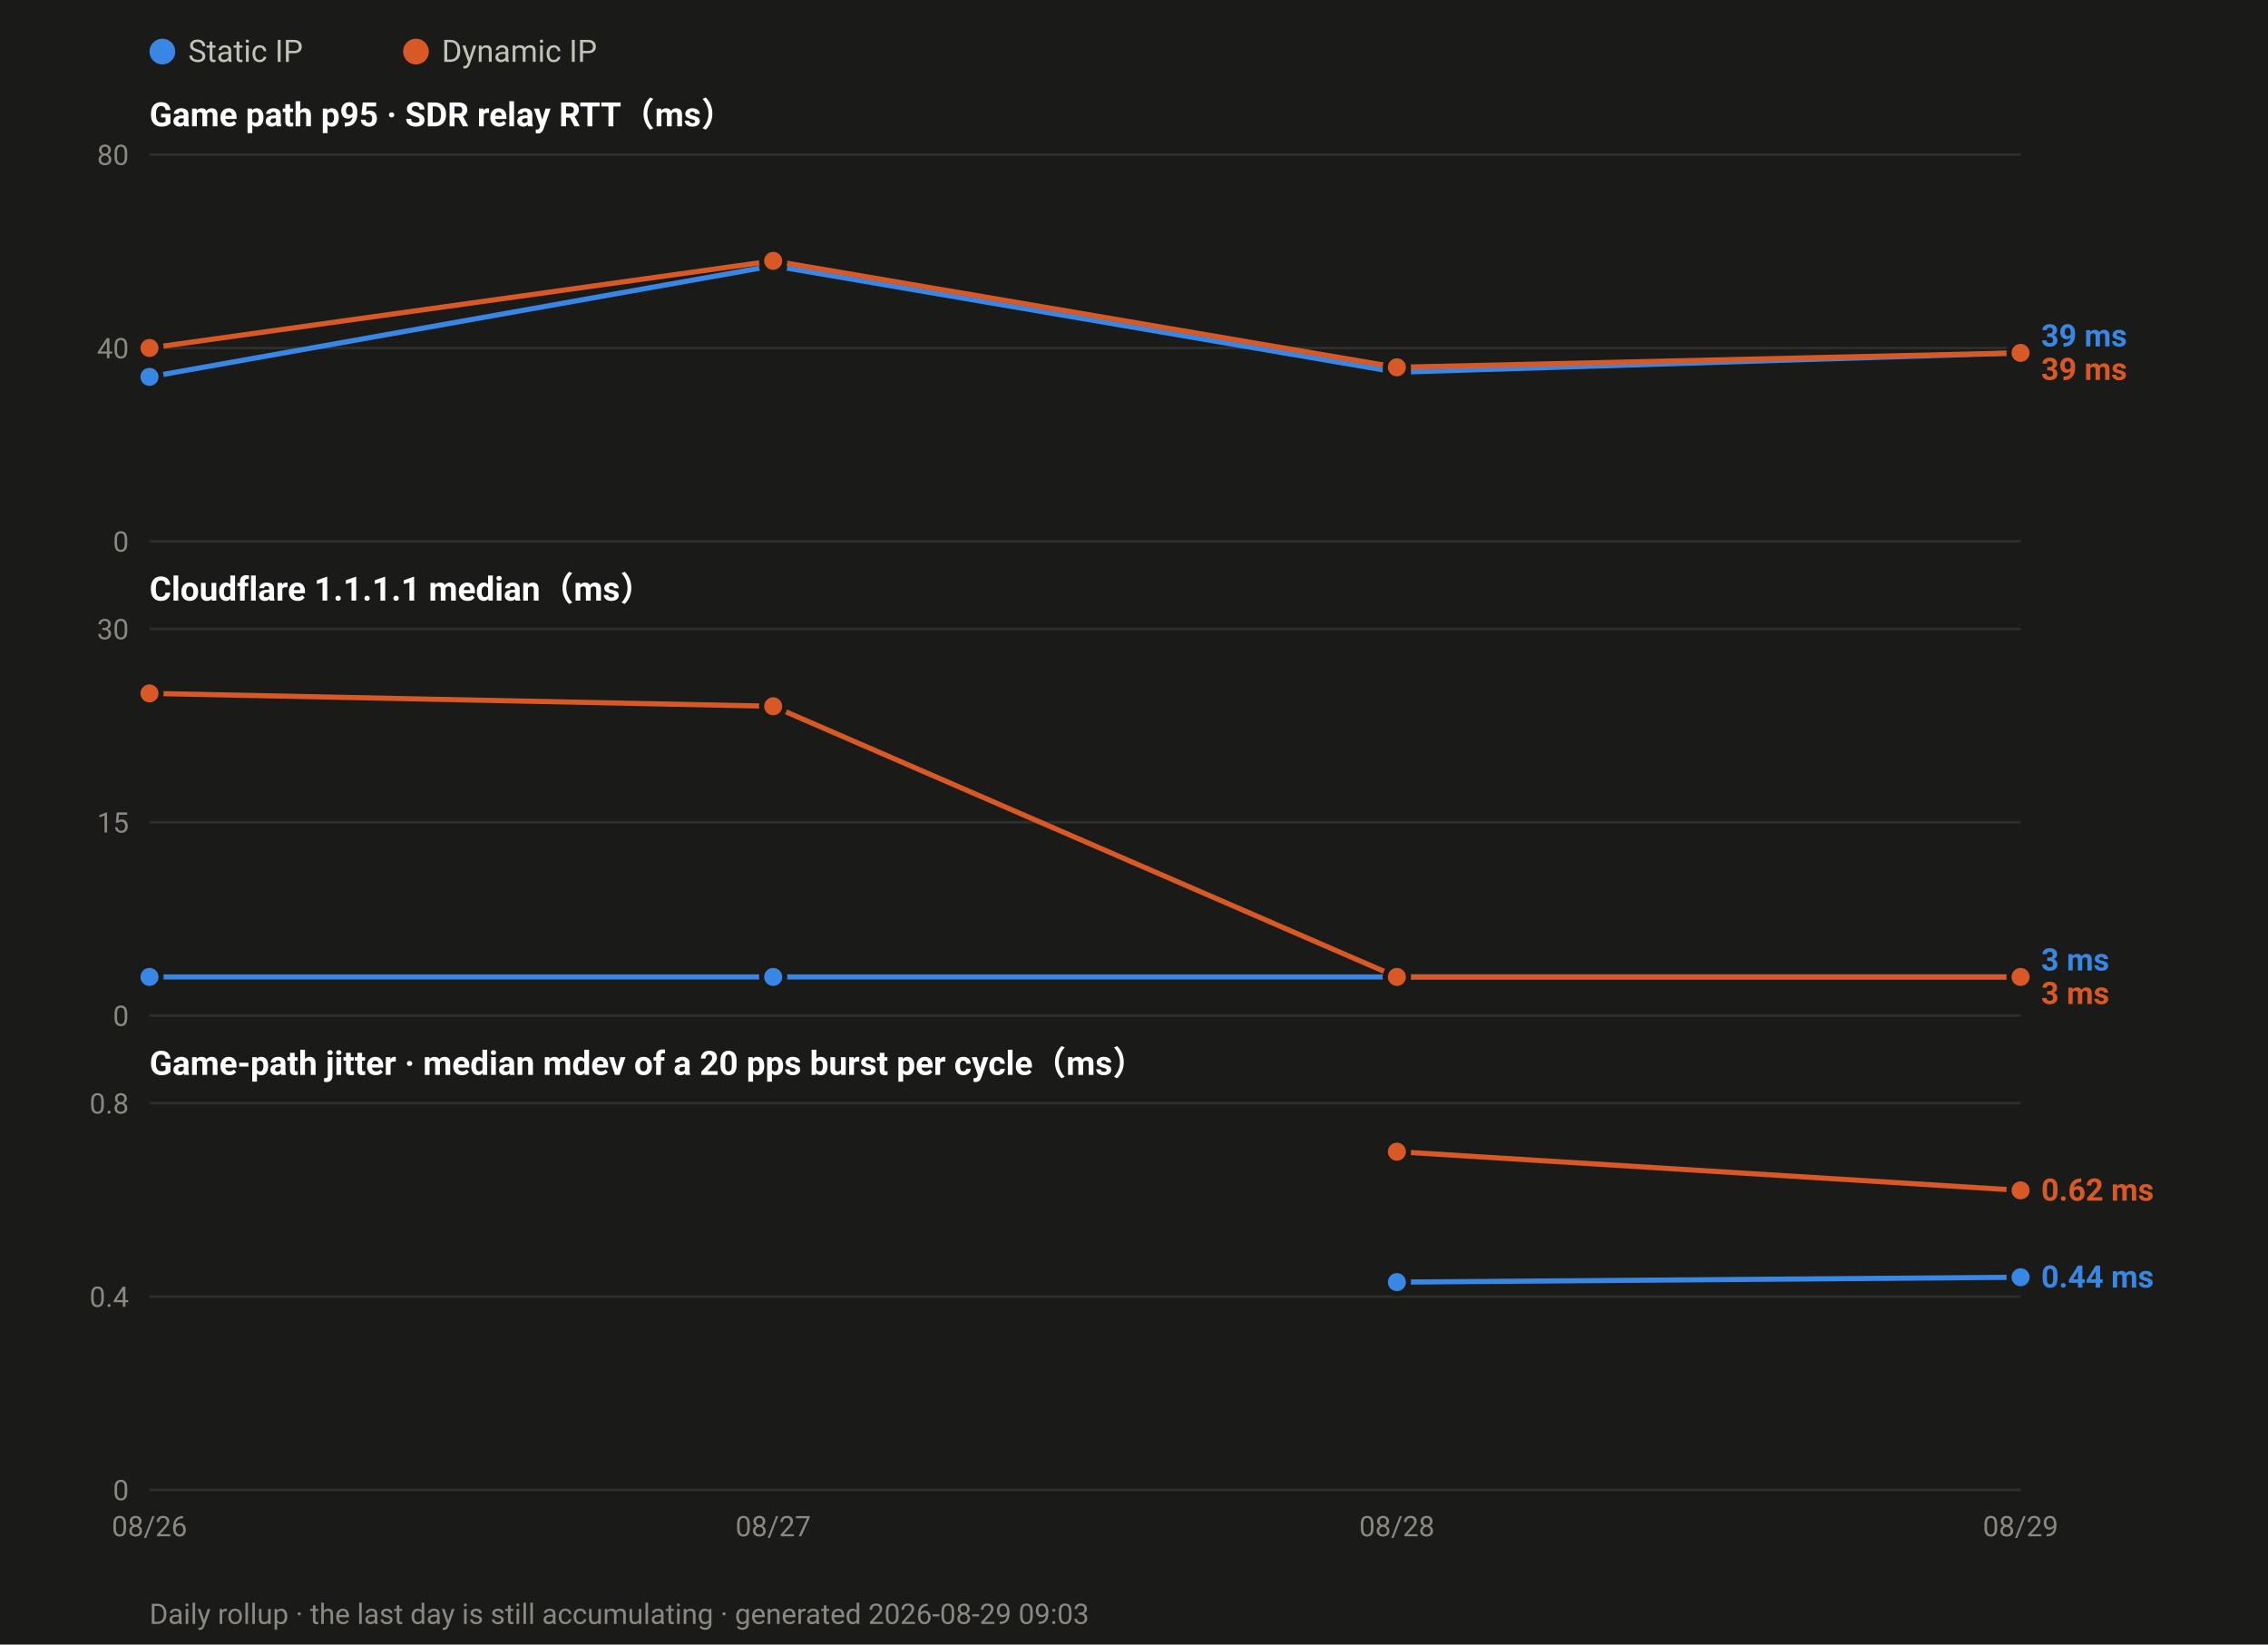
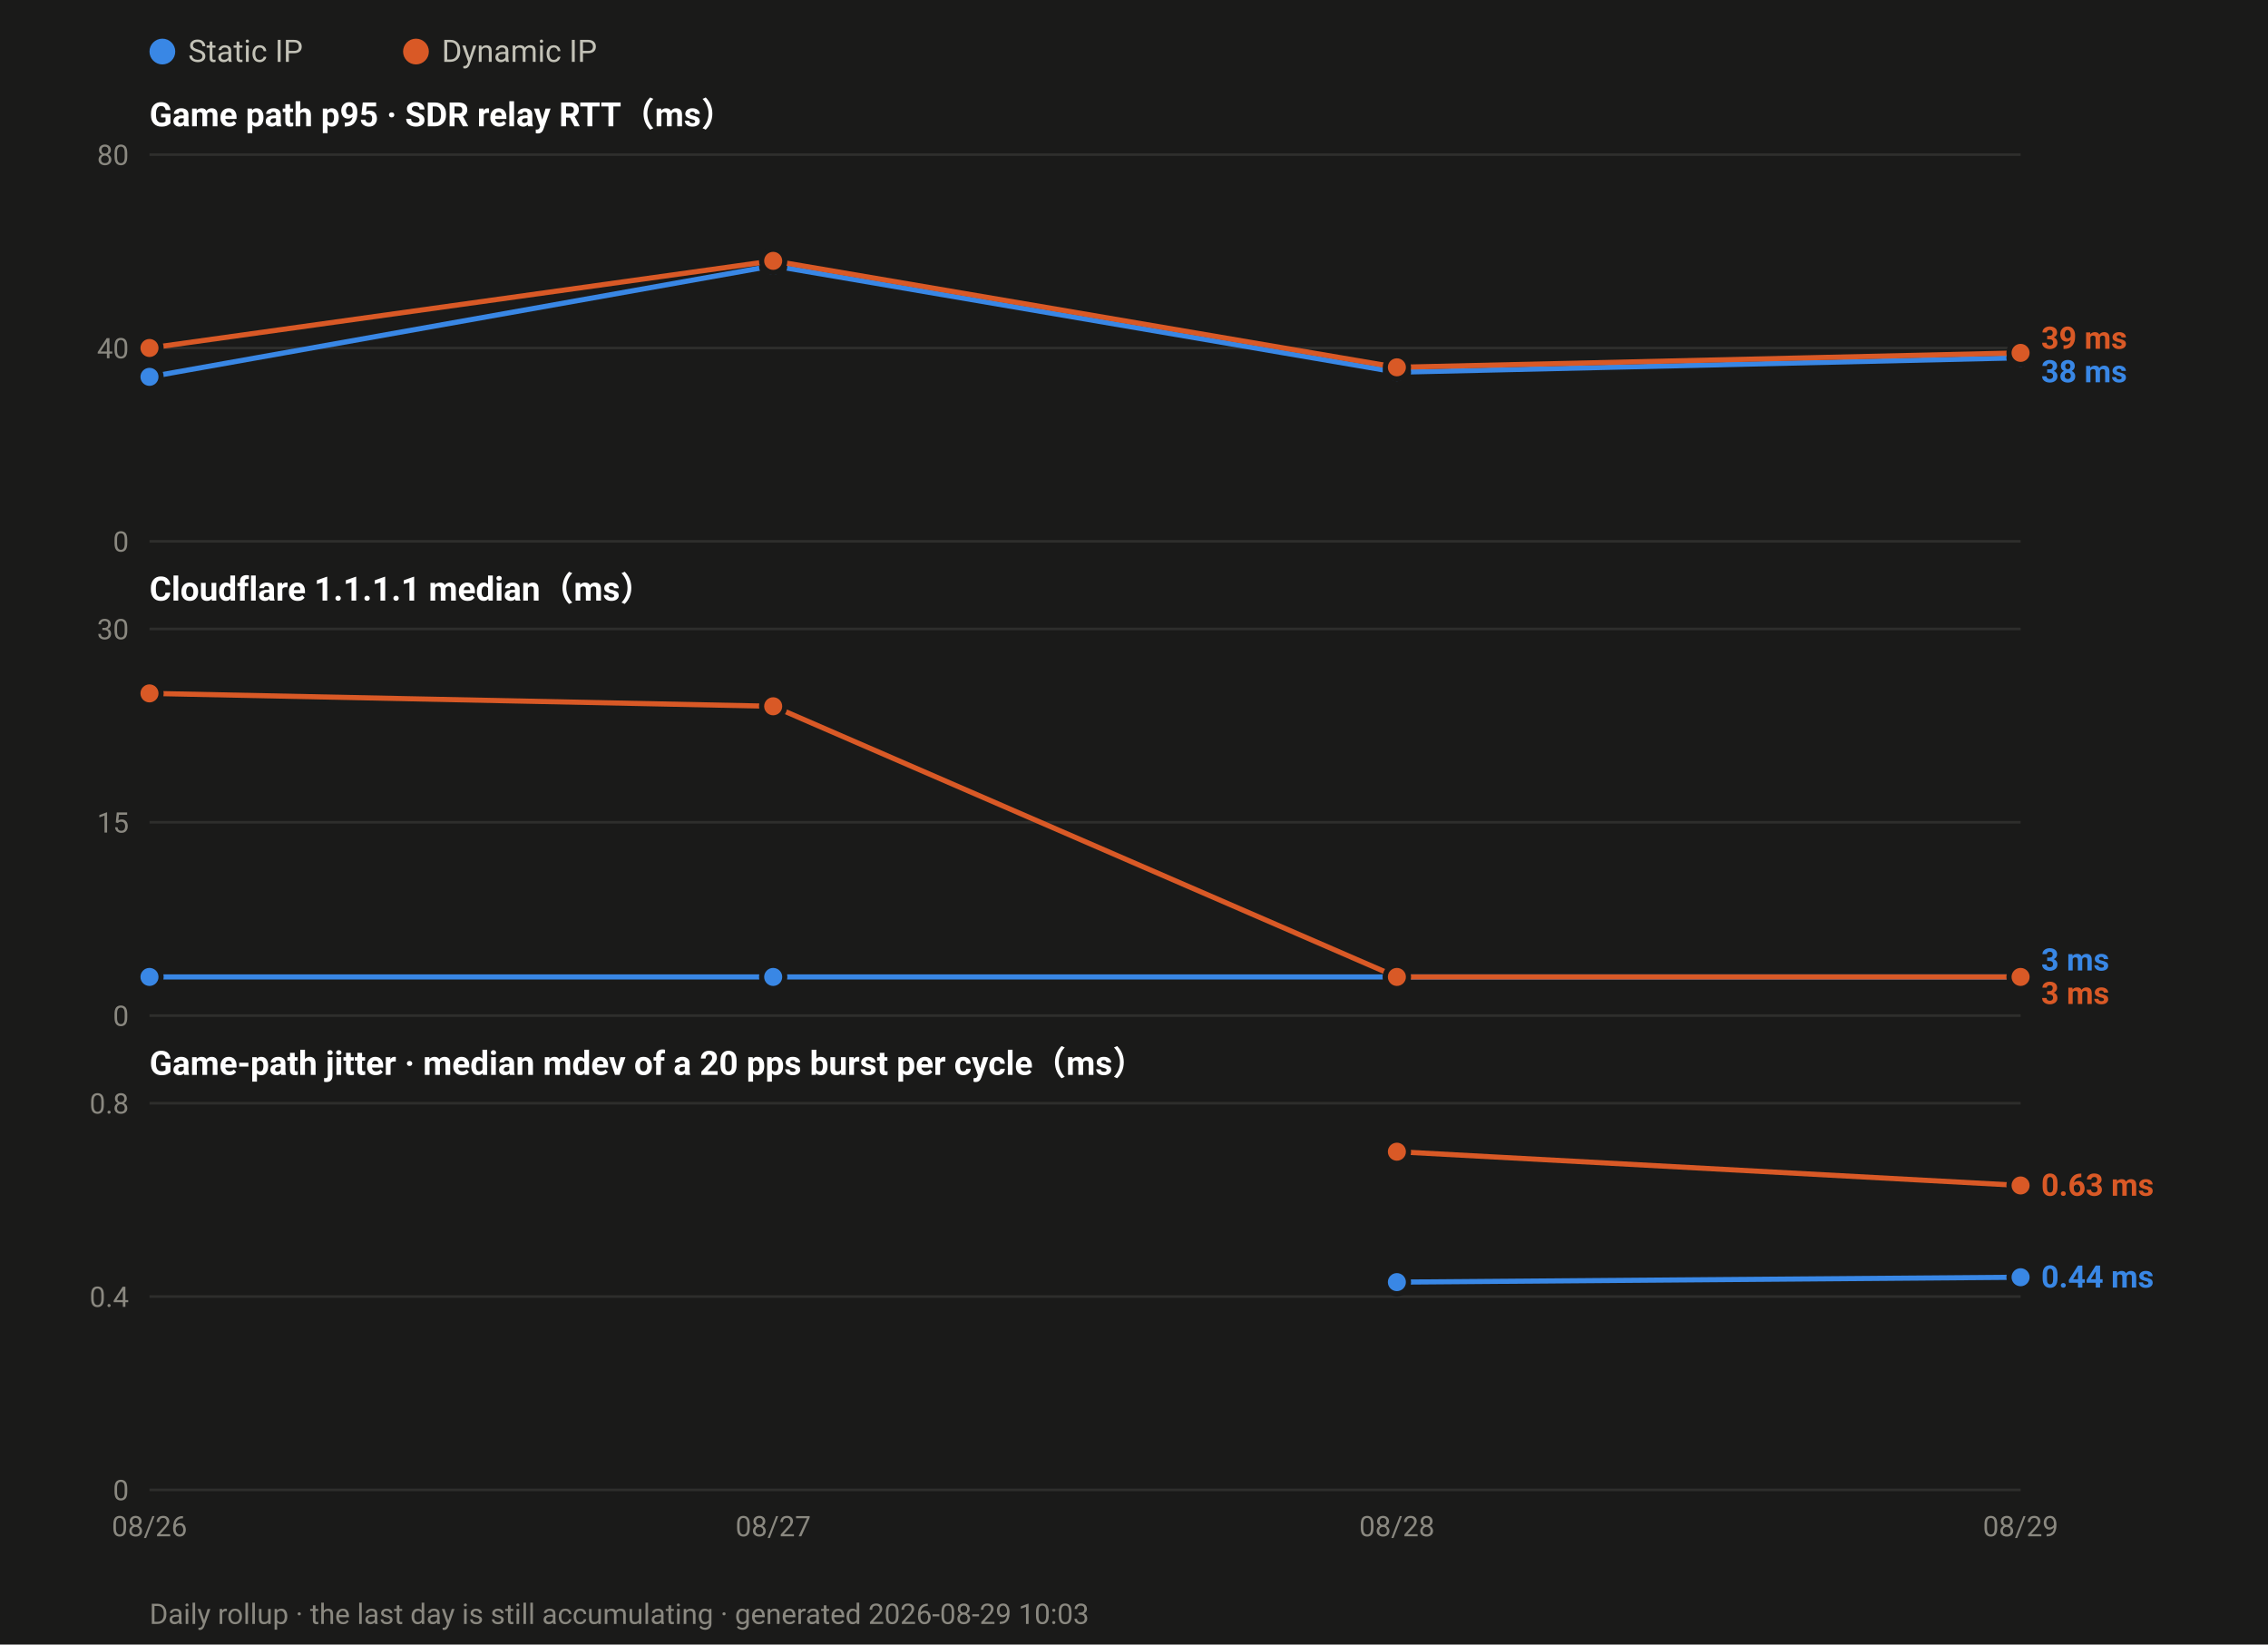
<svg xmlns="http://www.w3.org/2000/svg" width="880" height="638" viewBox="0 0 880 638" font-family="ui-sans-serif,-apple-system,Segoe UI,Roboto,Helvetica,Arial,sans-serif">
  <rect width="880" height="638" fill="#1a1a19" />
  <circle cx="63.0" cy="20" r="5" fill="#3987e5" />
  <text x="73.0" y="24" font-size="12" fill="#c3c2b7">Static IP</text>
  <circle cx="161.4" cy="20" r="5" fill="#d95926" />
  <text x="171.4" y="24" font-size="12" fill="#c3c2b7">Dynamic IP</text>
  <text x="58" y="49.0" font-size="13" font-weight="600" fill="#ffffff">Game path p95 · SDR relay RTT（ms）</text>
  <line x1="58" y1="210.0" x2="784.0" y2="210.0" stroke="#2e2e2c" stroke-width="1" />
  <text x="50" y="214.0" font-size="11" text-anchor="end" fill="#8a8880">0</text>
  <line x1="58" y1="135.0" x2="784.0" y2="135.0" stroke="#2e2e2c" stroke-width="1" />
  <text x="50" y="139.0" font-size="11" text-anchor="end" fill="#8a8880">40</text>
  <line x1="58" y1="60.0" x2="784.0" y2="60.0" stroke="#2e2e2c" stroke-width="1" />
  <text x="50" y="64.0" font-size="11" text-anchor="end" fill="#8a8880">80</text>
-   <polyline fill="none" stroke="#3987e5" stroke-width="2" stroke-linejoin="round" points="58.0,146.2 300.0,103.1 542.0,144.4 784.0,136.9" />
+   <polyline fill="none" stroke="#3987e5" stroke-width="2" stroke-linejoin="round" points="58.0,146.2 300.0,103.1 542.0,144.4 784.0,138.8" />
  <circle cx="58.0" cy="146.2" r="4.5" fill="#3987e5" stroke="#1a1a19" stroke-width="2" />
  <circle cx="300.0" cy="103.1" r="4.5" fill="#3987e5" stroke="#1a1a19" stroke-width="2" />
  <circle cx="542.0" cy="144.4" r="4.5" fill="#3987e5" stroke="#1a1a19" stroke-width="2" />
-   <circle cx="784.0" cy="136.9" r="4.5" fill="#3987e5" stroke="#1a1a19" stroke-width="2" />
+   <circle cx="784.0" cy="138.8" r="4.5" fill="#3987e5" stroke="#1a1a19" stroke-width="2" />
  <polyline fill="none" stroke="#d95926" stroke-width="2" stroke-linejoin="round" points="58.0,135.0 300.0,101.2 542.0,142.5 784.0,136.9" />
  <circle cx="58.0" cy="135.0" r="4.5" fill="#d95926" stroke="#1a1a19" stroke-width="2" />
  <circle cx="300.0" cy="101.2" r="4.5" fill="#d95926" stroke="#1a1a19" stroke-width="2" />
  <circle cx="542.0" cy="142.5" r="4.5" fill="#d95926" stroke="#1a1a19" stroke-width="2" />
  <circle cx="784.0" cy="136.9" r="4.5" fill="#d95926" stroke="#1a1a19" stroke-width="2" />
-   <text x="792.0" y="134.4" font-size="12" font-weight="600" fill="#3987e5">39 ms</text>
-   <text x="792.0" y="147.4" font-size="12" font-weight="600" fill="#d95926">39 ms</text>
+   <text x="792.0" y="135.3" font-size="12" font-weight="600" fill="#d95926">39 ms</text>
+   <text x="792.0" y="148.3" font-size="12" font-weight="600" fill="#3987e5">38 ms</text>
  <text x="58" y="233.0" font-size="13" font-weight="600" fill="#ffffff">Cloudflare 1.1.1.1 median（ms）</text>
  <line x1="58" y1="394.0" x2="784.0" y2="394.0" stroke="#2e2e2c" stroke-width="1" />
  <text x="50" y="398.0" font-size="11" text-anchor="end" fill="#8a8880">0</text>
  <line x1="58" y1="319.0" x2="784.0" y2="319.0" stroke="#2e2e2c" stroke-width="1" />
  <text x="50" y="323.0" font-size="11" text-anchor="end" fill="#8a8880">15</text>
  <line x1="58" y1="244.0" x2="784.0" y2="244.0" stroke="#2e2e2c" stroke-width="1" />
  <text x="50" y="248.0" font-size="11" text-anchor="end" fill="#8a8880">30</text>
  <polyline fill="none" stroke="#3987e5" stroke-width="2" stroke-linejoin="round" points="58.0,379.0 300.0,379.0 542.0,379.0 784.0,379.0" />
  <circle cx="58.0" cy="379.0" r="4.5" fill="#3987e5" stroke="#1a1a19" stroke-width="2" />
  <circle cx="300.0" cy="379.0" r="4.5" fill="#3987e5" stroke="#1a1a19" stroke-width="2" />
  <circle cx="542.0" cy="379.0" r="4.5" fill="#3987e5" stroke="#1a1a19" stroke-width="2" />
  <circle cx="784.0" cy="379.0" r="4.5" fill="#3987e5" stroke="#1a1a19" stroke-width="2" />
  <polyline fill="none" stroke="#d95926" stroke-width="2" stroke-linejoin="round" points="58.0,269.0 300.0,274.0 542.0,379.0 784.0,379.0" />
  <circle cx="58.0" cy="269.0" r="4.5" fill="#d95926" stroke="#1a1a19" stroke-width="2" />
  <circle cx="300.0" cy="274.0" r="4.5" fill="#d95926" stroke="#1a1a19" stroke-width="2" />
  <circle cx="542.0" cy="379.0" r="4.5" fill="#d95926" stroke="#1a1a19" stroke-width="2" />
  <circle cx="784.0" cy="379.0" r="4.5" fill="#d95926" stroke="#1a1a19" stroke-width="2" />
  <text x="792.0" y="376.5" font-size="12" font-weight="600" fill="#3987e5">3 ms</text>
  <text x="792.0" y="389.5" font-size="12" font-weight="600" fill="#d95926">3 ms</text>
  <text x="58" y="417.0" font-size="13" font-weight="600" fill="#ffffff">Game-path jitter · median mdev of a 20 pps burst per cycle（ms）</text>
  <line x1="58" y1="578.0" x2="784.0" y2="578.0" stroke="#2e2e2c" stroke-width="1" />
  <text x="50" y="582.0" font-size="11" text-anchor="end" fill="#8a8880">0</text>
  <line x1="58" y1="503.0" x2="784.0" y2="503.0" stroke="#2e2e2c" stroke-width="1" />
  <text x="50" y="507.0" font-size="11" text-anchor="end" fill="#8a8880">0.4</text>
  <line x1="58" y1="428.0" x2="784.0" y2="428.0" stroke="#2e2e2c" stroke-width="1" />
  <text x="50" y="432.0" font-size="11" text-anchor="end" fill="#8a8880">0.8</text>
  <polyline fill="none" stroke="#3987e5" stroke-width="2" stroke-linejoin="round" points="542.0,497.4 784.0,495.5" />
  <circle cx="542.0" cy="497.4" r="4.5" fill="#3987e5" stroke="#1a1a19" stroke-width="2" />
  <circle cx="784.0" cy="495.5" r="4.5" fill="#3987e5" stroke="#1a1a19" stroke-width="2" />
-   <polyline fill="none" stroke="#d95926" stroke-width="2" stroke-linejoin="round" points="542.0,446.8 784.0,461.8" />
+   <polyline fill="none" stroke="#d95926" stroke-width="2" stroke-linejoin="round" points="542.0,446.8 784.0,459.9" />
  <circle cx="542.0" cy="446.8" r="4.5" fill="#d95926" stroke="#1a1a19" stroke-width="2" />
-   <circle cx="784.0" cy="461.8" r="4.5" fill="#d95926" stroke="#1a1a19" stroke-width="2" />
-   <text x="792.0" y="465.8" font-size="12" font-weight="600" fill="#d95926">0.62 ms</text>
+   <circle cx="784.0" cy="459.9" r="4.5" fill="#d95926" stroke="#1a1a19" stroke-width="2" />
+   <text x="792.0" y="463.9" font-size="12" font-weight="600" fill="#d95926">0.63 ms</text>
  <text x="792.0" y="499.5" font-size="12" font-weight="600" fill="#3987e5">0.44 ms</text>
  <text x="58.0" y="596.0" font-size="11" text-anchor="middle" fill="#8a8880">08/26</text>
  <text x="300.0" y="596.0" font-size="11" text-anchor="middle" fill="#8a8880">08/27</text>
  <text x="542.0" y="596.0" font-size="11" text-anchor="middle" fill="#8a8880">08/28</text>
  <text x="784.0" y="596.0" font-size="11" text-anchor="middle" fill="#8a8880">08/29</text>
-   <text x="58" y="630" font-size="11" fill="#8a8880">Daily rollup · the last day is still accumulating · generated 2026-08-29 09:03</text>
+   <text x="58" y="630" font-size="11" fill="#8a8880">Daily rollup · the last day is still accumulating · generated 2026-08-29 10:03</text>
</svg>
